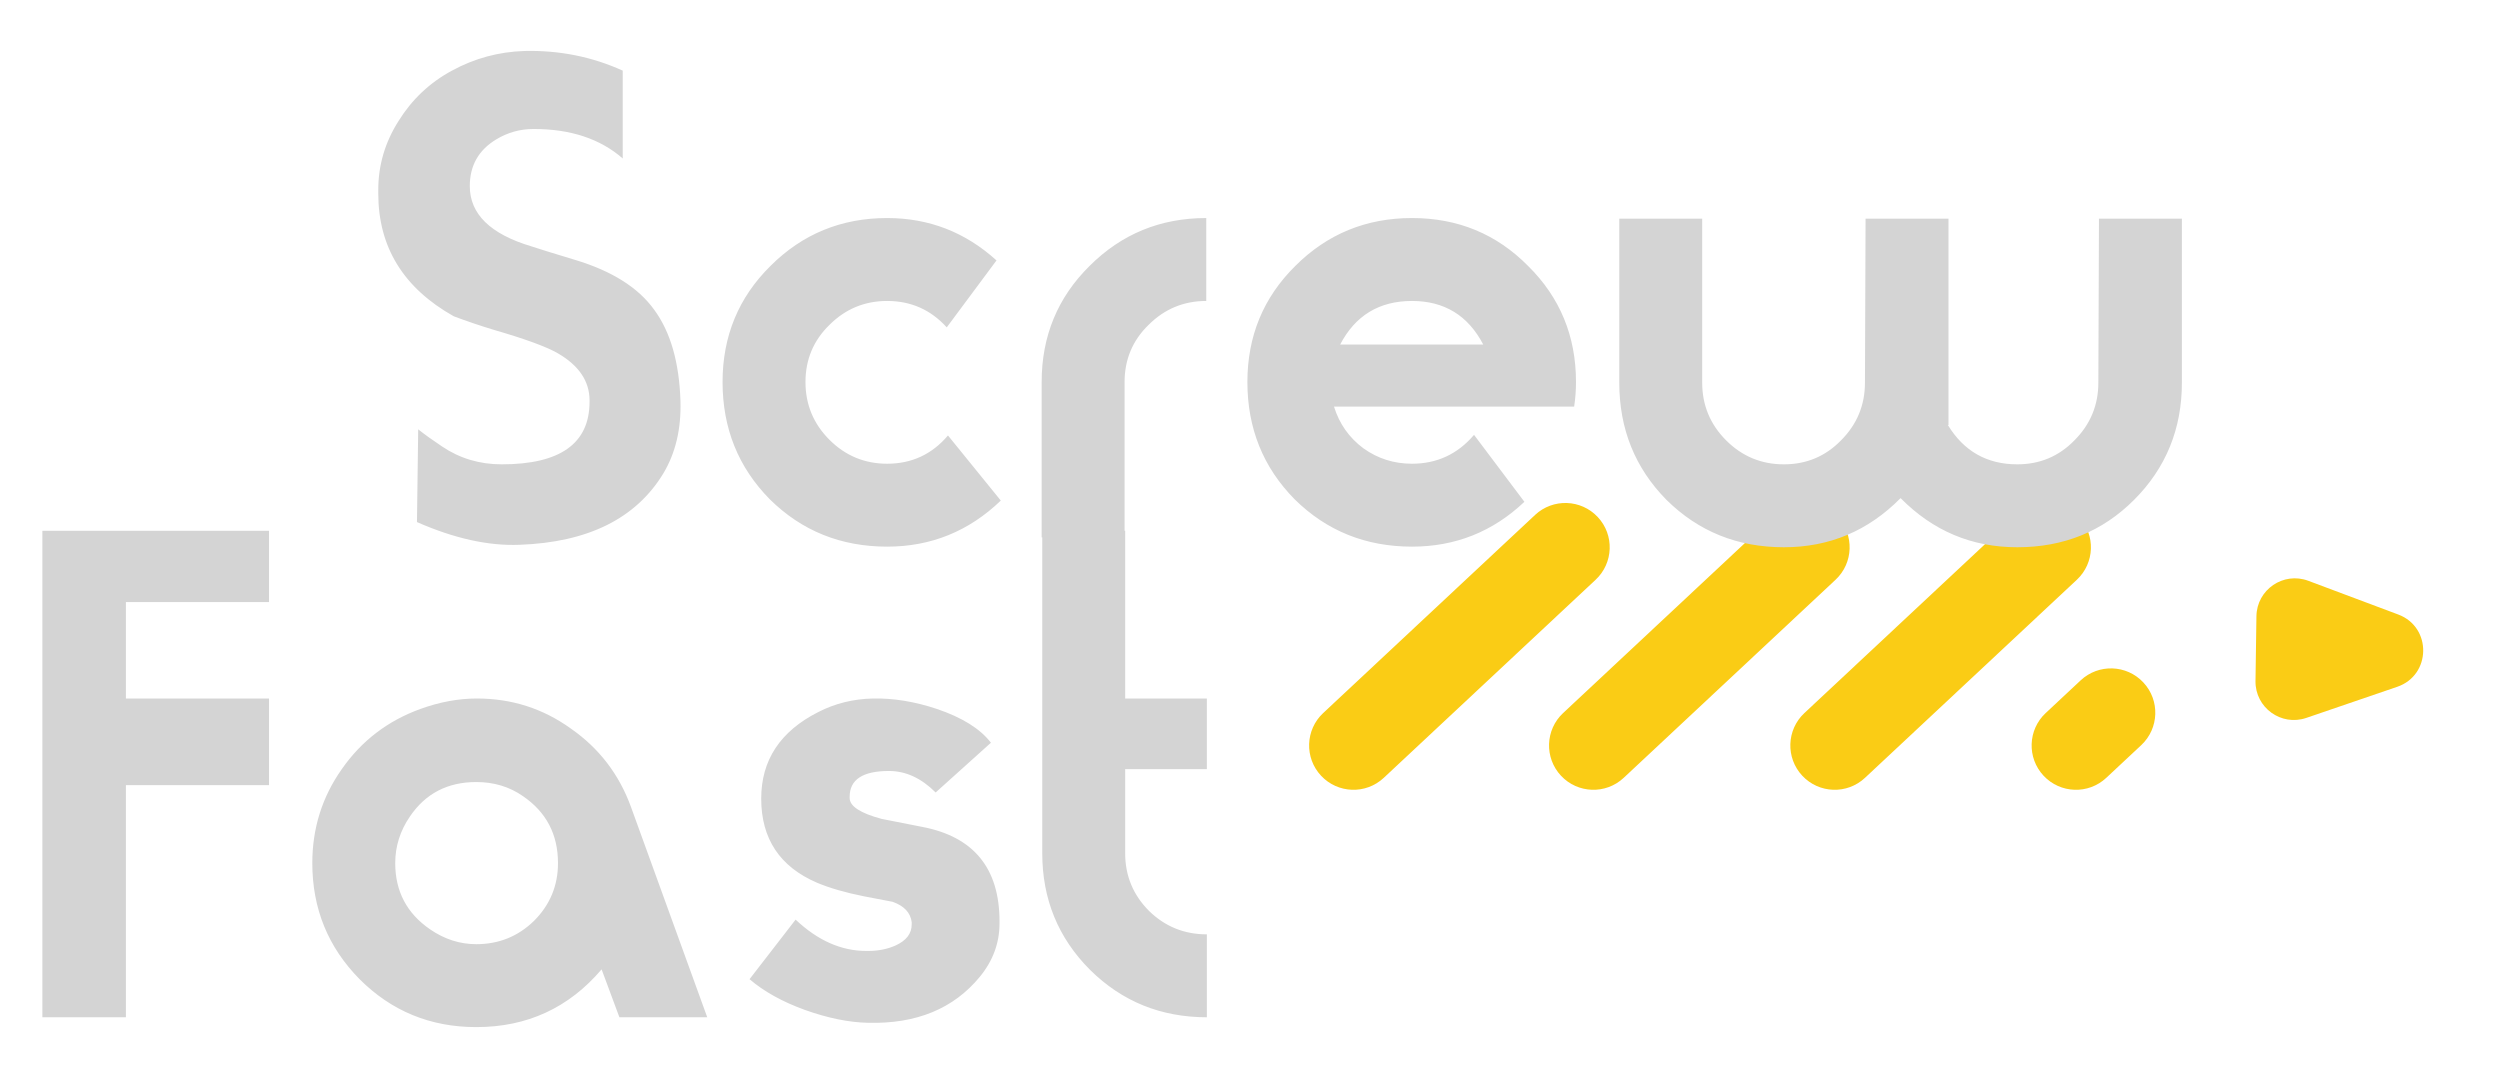
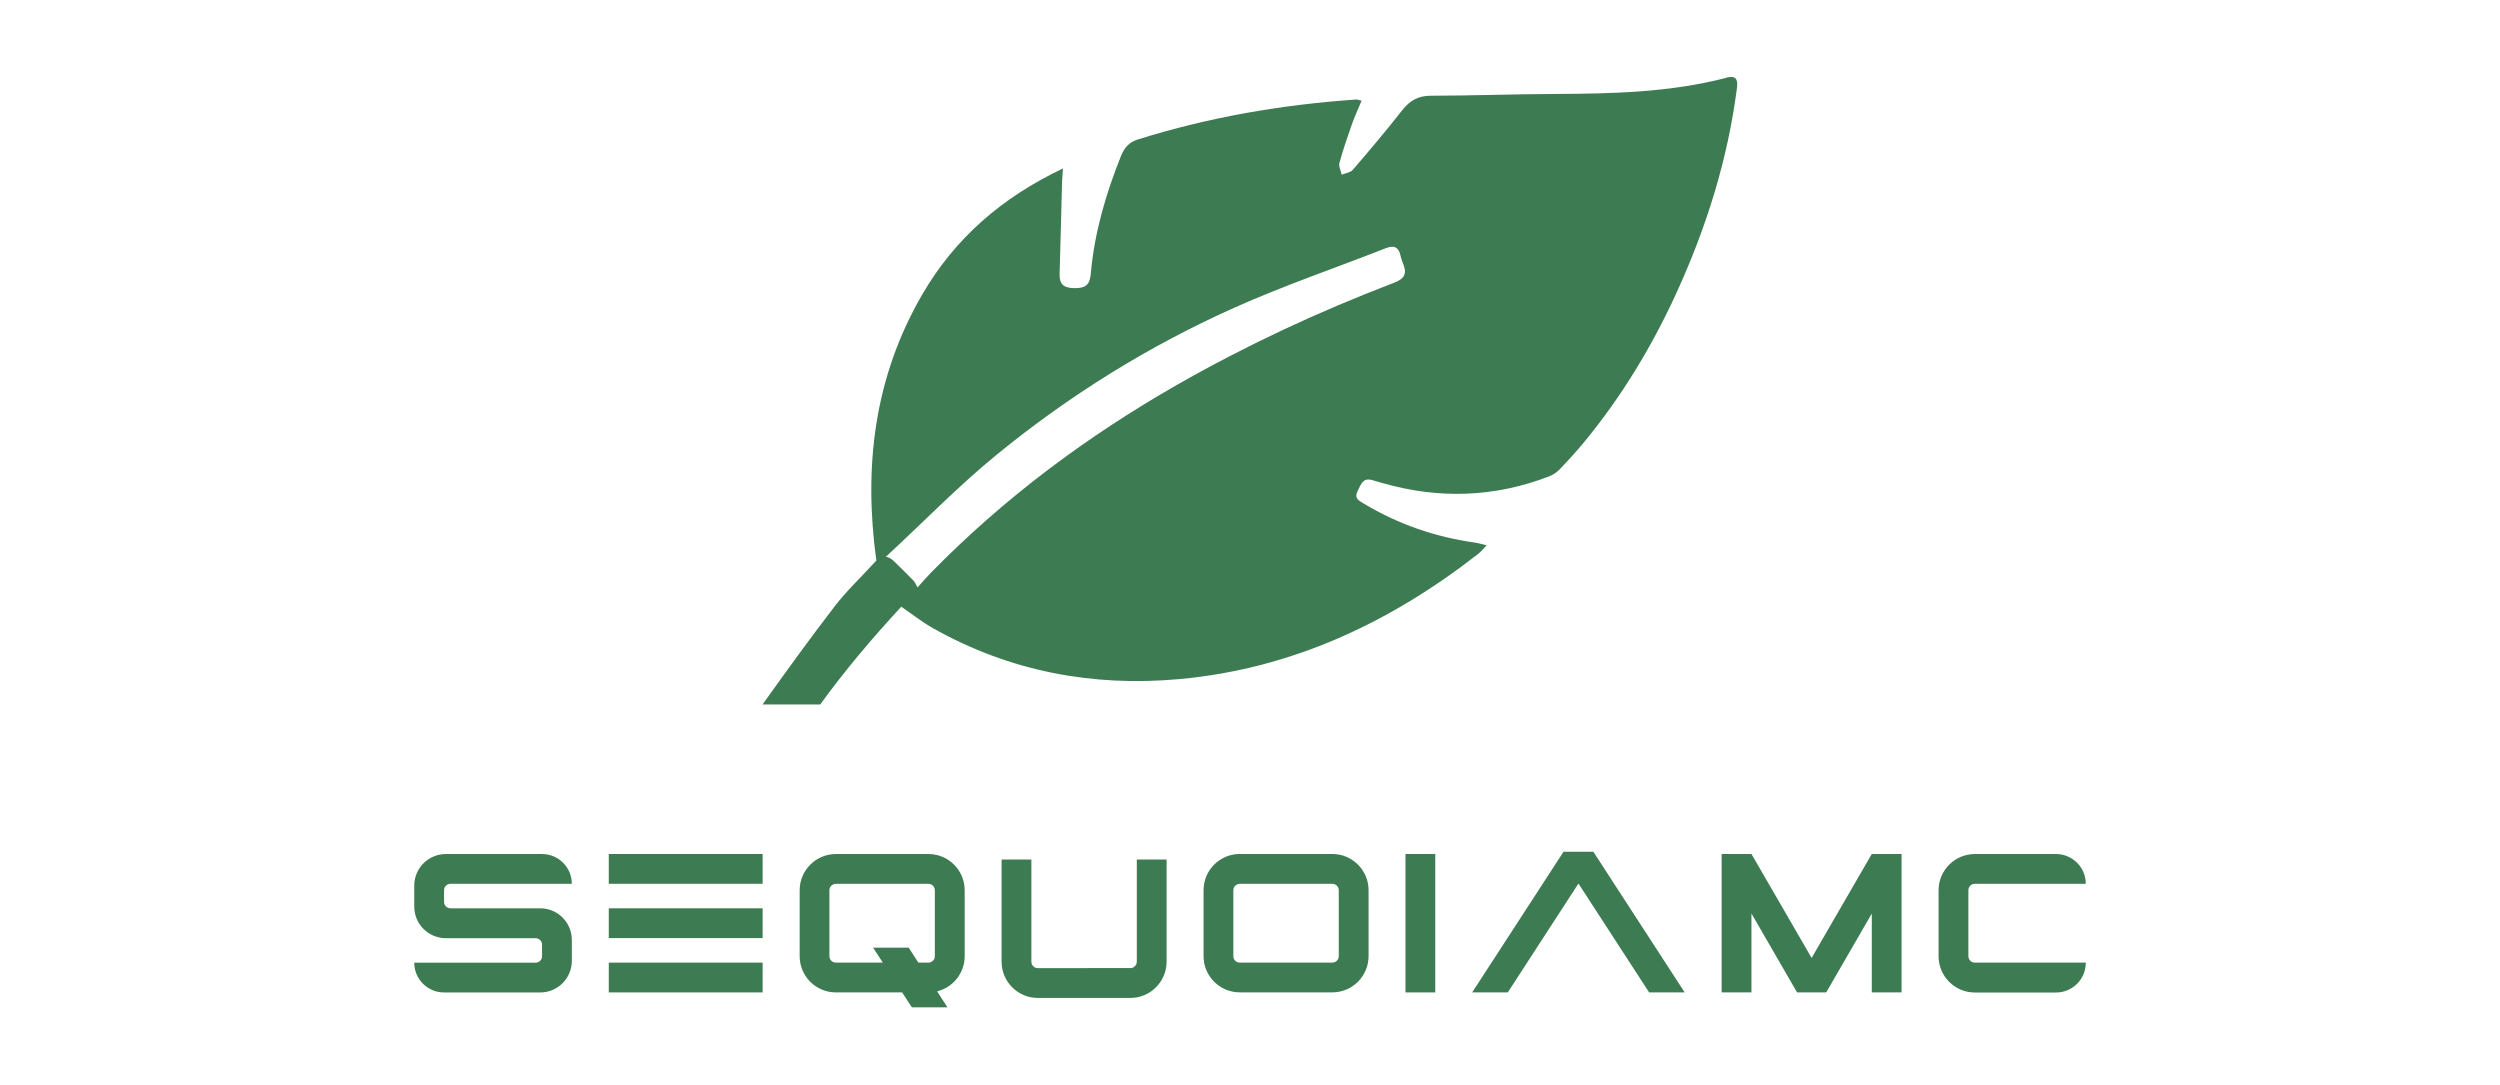
- <svg xmlns="http://www.w3.org/2000/svg" width="521" height="226" fill="none">
-   <rect width="78.937" height="18.485" x="269" y="154.911" fill="#facc15" rx="9.242" transform="rotate(-43.075 269 154.911)" />
-   <rect width="78.937" height="18.485" x="319" y="154.911" fill="#facc15" rx="9.242" transform="rotate(-43.075 319 154.911)" />
-   <rect width="78.937" height="18.485" x="369.285" y="154.911" fill="#facc15" rx="9.242" transform="rotate(-43.075 369.285 154.911)" />
-   <rect width="28.464" height="18.485" x="419.57" y="154.911" fill="#facc15" rx="9.242" transform="rotate(-43.075 419.57 154.911)" />
-   <path fill="#facc15" d="M499.804 128.068c7.03 2.636 6.885 12.63-.219 15.061l-18.951 6.483c-5.238 1.792-10.669-2.15-10.589-7.686l.196-13.514c.081-5.535 5.624-9.318 10.808-7.374l18.755 7.03Z" />
-   <path fill="#d4d4d4" d="M141.808 83.584c.171 5.803-1.024 10.837-3.584 15.104-5.717 9.387-15.701 14.336-29.952 14.848-6.485.256-13.61-1.323-21.376-4.736l.256-19.328c1.28 1.024 2.944 2.219 4.992 3.584 3.67 2.475 7.808 3.712 12.416 3.712 12.203 0 18.304-4.352 18.304-13.056v-.256c0-4.01-2.219-7.296-6.656-9.856-2.389-1.365-6.827-2.987-13.312-4.864a137.675 137.675 0 0 1-8.32-2.816c-10.496-5.888-15.744-14.421-15.744-25.6v-.768c0-5.12 1.408-9.899 4.224-14.336 2.816-4.523 6.528-8.021 11.136-10.496 4.693-2.56 9.728-3.925 15.104-4.096 7.253-.17 14.08 1.195 20.48 4.096v18.304c-4.693-4.096-10.88-6.144-18.56-6.144-2.816 0-5.419.725-7.808 2.176-3.67 2.219-5.504 5.461-5.504 9.728 0 5.803 4.267 9.984 12.8 12.544 1.536.512 4.565 1.45 9.088 2.816 7.68 2.304 13.184 5.76 16.512 10.368 3.413 4.608 5.248 10.965 5.504 19.072Zm66.758 20.736c-6.656 6.4-14.549 9.6-23.68 9.6-9.643 0-17.792-3.285-24.448-9.856-6.571-6.656-9.856-14.805-9.856-24.448 0-9.557 3.328-17.621 9.984-24.192 6.656-6.656 14.763-9.984 24.32-9.984 8.704 0 16.299 2.944 22.784 8.832l-10.368 13.952c-3.328-3.67-7.467-5.504-12.416-5.504-4.693 0-8.704 1.664-12.032 4.992-3.328 3.243-4.992 7.21-4.992 11.904 0 4.693 1.664 8.704 4.992 12.032 3.328 3.328 7.339 4.992 12.032 4.992 5.12 0 9.344-1.963 12.672-5.888l11.008 13.568Zm42.82-41.6c-4.693 0-8.704 1.664-12.032 4.992-3.328 3.243-4.992 7.21-4.992 11.904V112h-17.28V79.616c0-9.557 3.328-17.621 9.984-24.192 6.656-6.656 14.763-9.984 24.32-9.984v17.28Zm77.051 16.896a34.47 34.47 0 0 1-.384 5.12h-50.048c1.109 3.584 3.157 6.485 6.144 8.704 2.987 2.133 6.357 3.2 10.112 3.2 5.205 0 9.515-2.005 12.928-6.016l10.496 13.952c-6.571 6.229-14.379 9.344-23.424 9.344-9.643 0-17.792-3.285-24.448-9.856-6.571-6.656-9.856-14.805-9.856-24.448 0-9.557 3.328-17.621 9.984-24.192 6.656-6.656 14.763-9.984 24.32-9.984s17.621 3.328 24.192 9.984c6.656 6.57 9.984 14.635 9.984 24.192Zm-19.328-7.808c-3.157-6.059-8.107-9.088-14.848-9.088-6.827 0-11.819 3.03-14.976 9.088h29.824Zm145.596 7.936c0 9.643-3.328 17.792-9.984 24.448-6.571 6.571-14.677 9.856-24.32 9.856-9.472 0-17.579-3.413-24.32-10.24-6.741 6.827-14.848 10.24-24.32 10.24-9.643 0-17.792-3.285-24.448-9.856-6.571-6.656-9.856-14.805-9.856-24.448V45.568h17.28v34.176c0 4.693 1.664 8.704 4.992 12.032 3.328 3.328 7.339 4.992 12.032 4.992s8.661-1.664 11.904-4.992c3.328-3.328 4.992-7.339 4.992-12.032l.128-34.176h17.28v43.008h-.128c3.328 5.461 8.149 8.192 14.464 8.192 4.693 0 8.661-1.664 11.904-4.992 3.328-3.328 4.992-7.339 4.992-12.032l.128-34.176h17.28v34.176Z" />
-   <path fill="#d4d4d4" d="M56.064 163.616H26.24V212H8.832V110.624h47.232v14.848H26.24v20.096h29.824v18.048ZM147.389 212h-18.304l-3.712-9.984c-6.827 8.021-15.531 12.032-26.112 12.032-9.557 0-17.664-3.328-24.32-9.984-6.57-6.656-9.856-14.72-9.856-24.192 0-7.253 2.048-13.781 6.144-19.584 4.096-5.888 9.557-10.069 16.384-12.544 4.01-1.451 7.936-2.176 11.776-2.176 7.253 0 13.781 2.091 19.584 6.272 5.888 4.096 10.069 9.557 12.544 16.384L147.389 212Zm-31.104-32.128c0-5.973-2.432-10.624-7.296-13.952-2.816-1.963-6.059-2.944-9.728-2.944-5.973 0-10.581 2.389-13.824 7.168-2.048 2.987-3.072 6.229-3.072 9.728 0 5.888 2.432 10.496 7.296 13.824 2.987 2.048 6.187 3.072 9.6 3.072 4.693 0 8.704-1.621 12.032-4.864 3.328-3.328 4.992-7.339 4.992-12.032Zm92.015 12.544c0 4.096-1.365 7.808-4.096 11.136-5.461 6.656-13.227 9.856-23.296 9.6-4.011-.085-8.405-.981-13.184-2.688-4.693-1.707-8.533-3.84-11.52-6.4l9.6-12.416c4.608 4.352 9.515 6.528 14.72 6.528h.384c2.133 0 4.053-.384 5.76-1.152 2.219-1.024 3.328-2.475 3.328-4.352v-.512c-.256-1.963-1.579-3.371-3.968-4.224-.939-.171-2.944-.555-6.016-1.152-3.84-.768-7.083-1.707-9.728-2.816-7.765-3.328-11.648-9.173-11.648-17.536 0-8.021 3.968-14.037 11.904-18.048 3.499-1.792 7.296-2.731 11.392-2.816 4.267-.085 8.704.64 13.312 2.176 5.291 1.792 9.045 4.139 11.264 7.04l-11.52 10.368c-2.987-2.987-6.229-4.48-9.728-4.48-5.461 0-8.192 1.792-8.192 5.376v.256c0 1.707 2.219 3.157 6.656 4.352.341.085 3.157.64 8.448 1.664 10.752 2.048 16.128 8.619 16.128 19.712v.384ZM251.511 212c-9.557 0-17.664-3.285-24.32-9.856-6.656-6.656-9.984-14.763-9.984-24.32v-67.2h17.28v34.944h17.024v14.72h-17.024v17.536c0 4.693 1.664 8.704 4.992 12.032 3.328 3.243 7.339 4.864 12.032 4.864V212Z" />
+ <svg xmlns="http://www.w3.org/2000/svg" id="_图层_1" data-name="图层 1" viewBox="0 0 521 226">
+   <defs>
+     <style>
+       .cls-1 {
+         fill: #3d7b52;
+       }
+     </style>
+   </defs>
+   <g>
+     <path class="cls-1" d="M112.58,189.29h-18.7c-.74,0-1.34-.6-1.34-1.34v-2.42c0-.74.6-1.34,1.34-1.34h25.29c0-3.43-2.78-6.21-6.21-6.21h-20.04c-3.64,0-6.59,2.95-6.59,6.59v4.36c0,3.64,2.95,6.59,6.59,6.59h18.7c.74,0,1.34.6,1.34,1.34v2.42c0,.74-.6,1.34-1.34,1.34h-25.29c0,3.43,2.78,6.21,6.21,6.21h20.04c3.64,0,6.59-2.95,6.59-6.59v-4.36c0-3.64-2.95-6.59-6.59-6.59Z" />
+     <path class="cls-1" d="M126.87,177.97h32.06v6.21h-32.06v-6.21ZM126.87,189.29h32.06v6.21h-32.06v-6.21ZM126.87,200.61h32.06v6.21h-32.06v-6.21Z" />
+     <path class="cls-1" d="M184.62,206.82h-10.42c-4.17,0-7.55-3.39-7.55-7.55v-13.74c0-4.17,3.39-7.55,7.55-7.55h19.29c4.17,0,7.55,3.39,7.55,7.55v13.74c0,3.54-2.45,6.52-5.75,7.33l2.16,3.33h-7.42l-2.02-3.11h-3.4ZM183.98,200.61l-2.02-3.11h7.41l2.02,3.11h2.09c.74,0,1.34-.6,1.34-1.34v-13.74c0-.74-.6-1.34-1.34-1.34h-19.29c-.74,0-1.34.6-1.34,1.34v13.74c0,.74.6,1.34,1.34,1.34h9.78Z" />
+     <path class="cls-1" d="M226.66,201.75h8.91c.74,0,1.34-.6,1.34-1.34v-21.29h6.21v21.35c-.03,4.14-3.41,7.5-7.55,7.5h-19.29c-4.17,0-7.55-3.39-7.55-7.55v-21.29h6.21v21.29c0,.74.6,1.34,1.34,1.34h10.38Z" />
+     <path class="cls-1" d="M268.79,177.97h8.87c4.17,0,7.55,3.39,7.55,7.55v13.74c0,4.17-3.39,7.55-7.55,7.55h-19.29c-4.17,0-7.55-3.39-7.55-7.55v-13.74c0-4.17,3.39-7.55,7.55-7.55h10.42ZM268.79,200.61h8.87c.74,0,1.34-.6,1.34-1.34v-13.74c0-.74-.6-1.34-1.34-1.34h-19.29c-.74,0-1.34.6-1.34,1.34v13.74c0,.74.6,1.34,1.34,1.34h10.42Z" />
+     <path class="cls-1" d="M299.11,177.97v28.85h-6.21v-28.85h6.21Z" />
+     <path class="cls-1" d="M332.05,177.5l19.04,29.32h-7.41l-14.73-22.69-14.73,22.69h-7.42l19.04-29.32h6.21Z" />
+     <path class="cls-1" d="M365,190.39v16.43h-6.21v-28.85h6.21l8.95,15.46,3.59,6.21,3.59-6.21,8.95-15.46h6.21v28.85h-6.21v-16.43l-5.35,9.25-3.59,6.21-.56.96h-6.07l-.56-.96-3.59-6.21-5.35-9.25Z" />
+     <path class="cls-1" d="M434.67,200.61h-23.12c-.74,0-1.34-.6-1.34-1.34v-13.74c0-.74.6-1.34,1.34-1.34h23.13c0-3.43-2.78-6.21-6.21-6.21h-16.91c-4.17,0-7.56,3.38-7.56,7.56v13.74c0,4.17,3.38,7.56,7.56,7.56h16.91c3.43,0,6.21-2.78,6.21-6.21h0Z" />
+   </g>
+   <path class="cls-1" d="M359.72,16.23c-11.68,3.02-23.61,3.3-35.57,3.35-8.65.03-17.31.36-25.96.37-2.66,0-4.41,1.02-6,3.06-3.3,4.22-6.76,8.31-10.26,12.38-.49.57-1.53.69-2.31,1.01-.18-.81-.68-1.7-.49-2.41.74-2.72,1.66-5.4,2.6-8.07.57-1.63,1.31-3.2,2.02-4.93-.56-.13-.85-.27-1.13-.25-15.49,1.07-30.7,3.68-45.54,8.34-1.81.57-2.79,1.75-3.45,3.39-3.18,7.93-5.57,16.07-6.31,24.6-.2,2.26-1.08,2.98-3.3,2.98-2.25,0-3.27-.7-3.2-3,.2-6.35.34-12.69.51-19.04.02-.73.1-1.46.19-2.9-12.73,6.05-22.48,14.51-29.28,26.19-10.08,17.32-12.29,35.98-9.61,55.54-.09.08-.18.16-.27.26-2.81,3.1-5.89,5.98-8.43,9.28-5.15,6.7-10.11,13.55-15.01,20.43h12.01c5.18-7.14,10.89-13.87,16.89-20.37,2.37,1.62,4.38,3.22,6.59,4.46,15.99,9.02,33.32,12.28,51.41,10.62,23.39-2.14,43.86-11.76,62.25-26.1.55-.43,1-1.01,1.75-1.78-1.12-.26-1.76-.47-2.42-.56-8.3-1.16-16.05-3.84-23.24-8.16-1.08-.65-1.99-1.11-1.22-2.61.67-1.31,1.05-2.85,3.08-2.24.66.2,1.33.37,1.99.57,11.8,3.41,23.45,3.04,34.92-1.4.82-.32,1.61-.91,2.23-1.55,1.74-1.83,3.45-3.7,5.05-5.65,7.78-9.46,14.06-19.85,19.15-30.97,6.25-13.66,10.71-27.85,12.63-42.8.25-1.96-.41-2.56-2.29-2.07ZM290.49,58.94c-15.54,5.94-30.6,12.93-45.07,21.19-18.8,10.73-36,23.53-51.18,38.98-1.04,1.06-2.03,2.17-3.03,3.32-.31-.55-.5-1.08-.86-1.45-1.32-1.37-2.68-2.69-4.05-4.02-.57-.56-1.13-.86-1.69-.92.2-.19.4-.37.6-.56,7.52-6.97,14.69-14.36,22.62-20.82,15.07-12.3,31.55-22.54,49.3-30.49,10.32-4.63,21.08-8.28,31.62-12.43,1.81-.71,2.75-.24,3.14,1.61.11.52.28,1.04.49,1.53.89,2.08.38,3.2-1.9,4.07Z" />
</svg>
